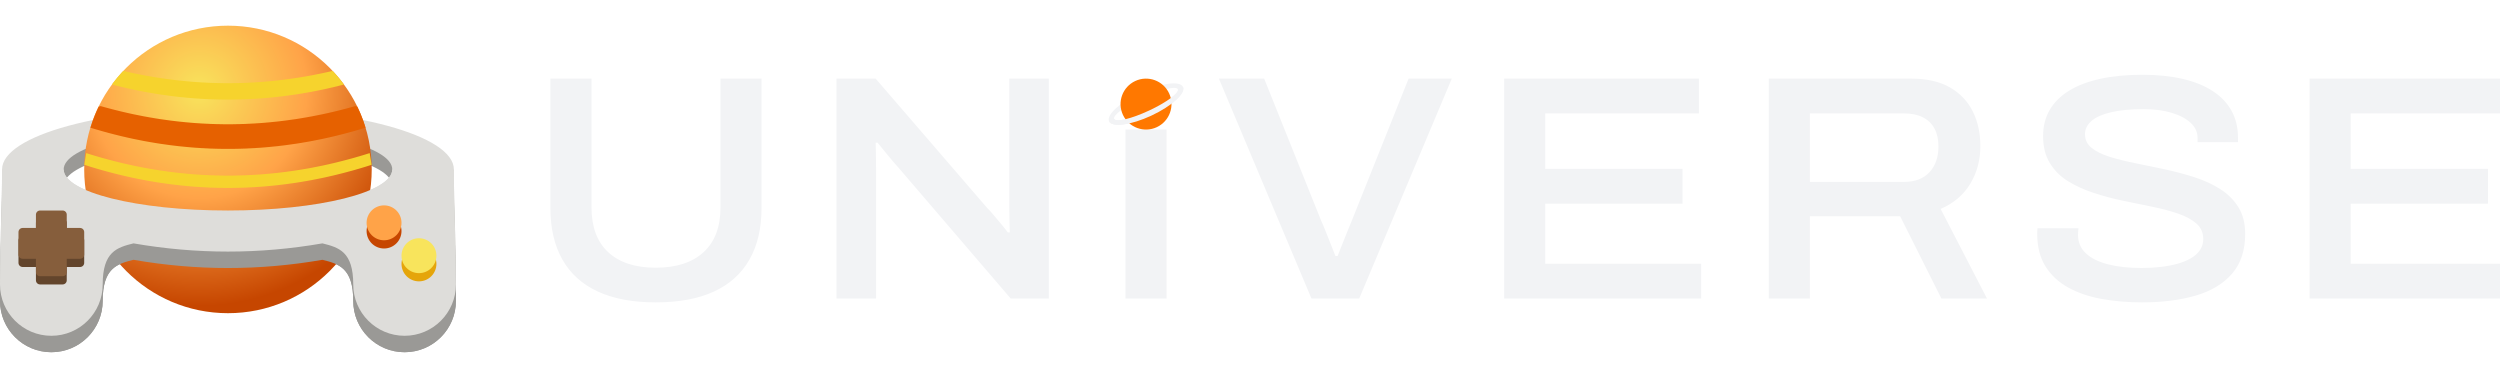
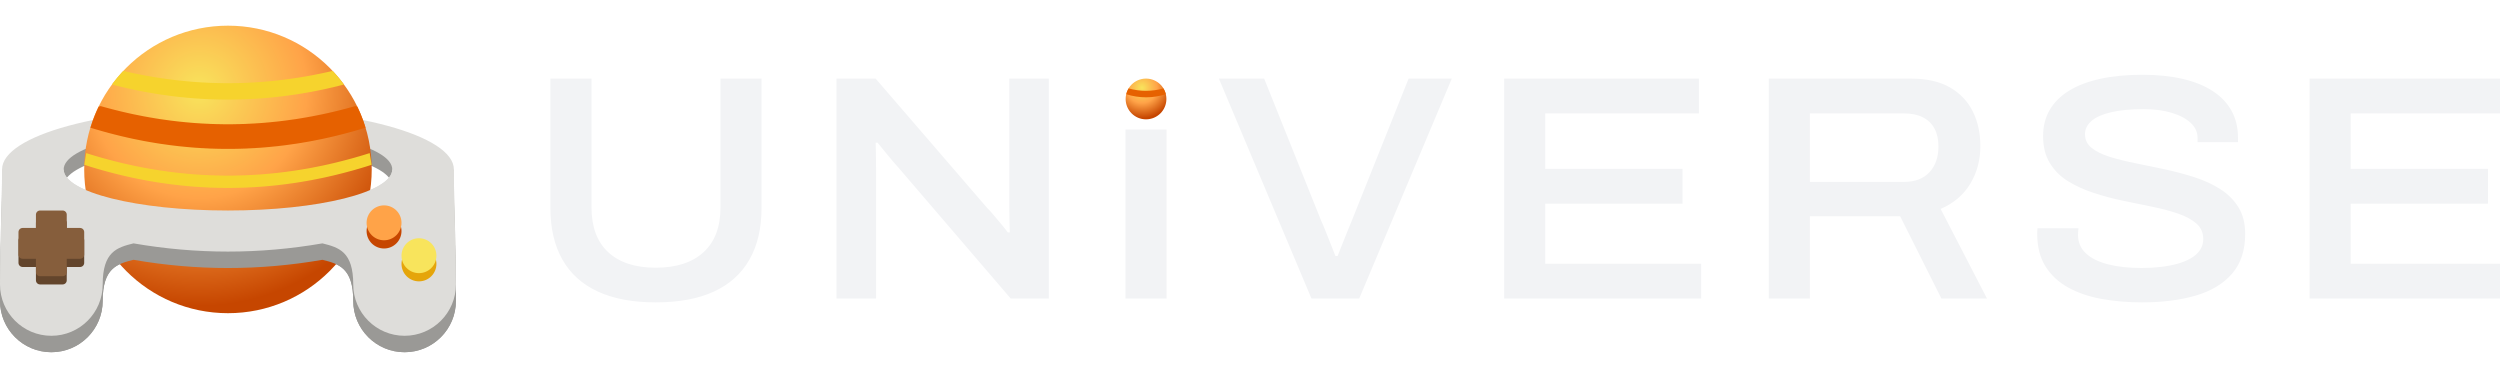
<svg xmlns="http://www.w3.org/2000/svg" width="608.65" height="92" color="#f2f3f5" viewBox="-1 18 608.65 92">
  <defs>
    <radialGradient id="mark-planet" gradientUnits="userSpaceOnUse" cx="57" cy="44.75" r="52.5">
      <stop offset="0" stop-color="#f8e45c" />
      <stop offset="0.5" stop-color="#ffa348" />
      <stop offset="1" stop-color="#c64600" />
    </radialGradient>
  </defs>
  <g transform="translate(-9.5 -4.75)">
    <path d="M55 0A55 15 0 0 0 -55 0C-55 10 -55.5 16 -55.5 28A12.5 12.5 0 0 0 -30.5 28C-30.5 20 -27 19 -23 18Q0 22 23 18C27 19 30.5 20 30.5 28A12.5 12.5 0 0 0 55.5 28C55.5 16 55 10 55 0ZM-40 0a40 10 0 1 1 80 0a40 10 0 1 1 -80 0Z" fill="#9a9996" fill-rule="evenodd" transform="translate(64 68)" />
    <path d="M55 0A55 15 0 0 0 -55 0C-55 10 -55.5 16 -55.5 28A12.5 12.5 0 0 0 -30.5 28C-30.5 20 -27 19 -23 18Q0 22 23 18C27 19 30.5 20 30.5 28A12.5 12.5 0 0 0 55.5 28C55.5 16 55 10 55 0ZM-40 0a40 10 0 1 1 80 0a40 10 0 1 1 -80 0Z" fill="#deddda" fill-rule="evenodd" transform="translate(64 64)" />
    <circle cx="64" cy="64" r="35" fill="url(#mark-planet)" />
    <path d="M35.76 43.33 36 43 36.5 42.35 37 41.73 37.5 41.14 38 40.57 38.5 40.03 39 40.12 39.5 40.24 40 40.35 40.5 40.46 41 40.57 41.5 40.67 42 40.77 42.5 40.87 43 40.97 43.5 41.07 44 41.16 44.5 41.25 45 41.34 45.5 41.42 46 41.51 46.5 41.59 47 41.67 47.5 41.75 48 41.82 48.5 41.89 49 41.96 49.5 42.03 50 42.1 50.5 42.16 51 42.22 51.5 42.28 52 42.34 52.5 42.39 53 42.44 53.5 42.49 54 42.54 54.5 42.58 55 42.63 55.5 42.67 56 42.71 56.5 42.74 57 42.77 57.5 42.81 58 42.83 58.5 42.86 59 42.88 59.5 42.91 60 42.93 60.5 42.94 61 42.96 61.5 42.97 62 42.98 62.5 42.99 63 43 63.5 43 64 43 64.5 43 65 43 65.5 42.99 66 42.98 66.5 42.97 67 42.96 67.5 42.94 68 42.93 68.5 42.91 69 42.88 69.5 42.86 70 42.83 70.5 42.81 71 42.77 71.5 42.74 72 42.71 72.5 42.67 73 42.63 73.5 42.58 74 42.54 74.5 42.49 75 42.44 75.5 42.39 76 42.34 76.5 42.28 77 42.22 77.5 42.16 78 42.1 78.5 42.03 79 41.96 79.5 41.89 80 41.82 80.5 41.75 81 41.67 81.5 41.59 82 41.51 82.5 41.42 83 41.34 83.5 41.25 84 41.16 84.5 41.07 85 40.97 85.5 40.87 86 40.77 86.5 40.67 87 40.57 87.5 40.46 88 40.35 88.5 40.24 89 40.12 89.5 40.03 90 40.57 90.5 41.14 91 41.73 91.5 42.35 92 43 92.24 43.33 L92.24 43.33 92 43.39 91.5 43.52 91 43.64 90.5 43.77 90 43.89 89.5 44.01 89 44.12 88.5 44.24 88 44.35 87.5 44.46 87 44.57 86.5 44.67 86 44.77 85.5 44.87 85 44.97 84.5 45.07 84 45.16 83.5 45.25 83 45.34 82.5 45.42 82 45.51 81.5 45.59 81 45.67 80.5 45.75 80 45.82 79.5 45.89 79 45.96 78.5 46.03 78 46.1 77.5 46.16 77 46.22 76.5 46.28 76 46.34 75.5 46.39 75 46.44 74.5 46.49 74 46.54 73.5 46.58 73 46.63 72.5 46.67 72 46.71 71.5 46.74 71 46.77 70.5 46.81 70 46.83 69.5 46.86 69 46.88 68.5 46.91 68 46.93 67.5 46.94 67 46.96 66.5 46.97 66 46.98 65.5 46.99 65 47 64.5 47 64 47 63.5 47 63 47 62.5 46.99 62 46.98 61.5 46.97 61 46.96 60.5 46.94 60 46.93 59.5 46.91 59 46.88 58.5 46.86 58 46.83 57.5 46.81 57 46.77 56.5 46.74 56 46.71 55.5 46.67 55 46.63 54.5 46.58 54 46.54 53.5 46.49 53 46.44 52.5 46.39 52 46.34 51.5 46.28 51 46.22 50.5 46.16 50 46.1 49.5 46.03 49 45.96 48.5 45.89 48 45.82 47.5 45.75 47 45.67 46.5 45.59 46 45.51 45.5 45.42 45 45.34 44.5 45.25 44 45.16 43.5 45.07 43 44.97 42.5 44.87 42 44.77 41.5 44.67 41 44.57 40.5 44.46 40 44.35 39.5 44.24 39 44.12 38.5 44.01 38 43.89 37.5 43.77 37 43.64 36.5 43.52 36 43.39 35.76 43.33Z" fill="#f6d32d" />
    <path d="M30.51 53.84 31 52.34 31.5 51.01 32 49.82 32.5 48.74 33 48.58 33.5 48.72 34 48.86 34.5 48.99 35 49.13 35.5 49.26 36 49.39 36.5 49.52 37 49.64 37.5 49.77 38 49.89 38.5 50.01 39 50.12 39.5 50.24 40 50.35 40.5 50.46 41 50.57 41.5 50.67 42 50.77 42.5 50.87 43 50.97 43.5 51.07 44 51.16 44.5 51.25 45 51.34 45.5 51.42 46 51.51 46.5 51.59 47 51.67 47.5 51.75 48 51.82 48.5 51.89 49 51.96 49.5 52.03 50 52.1 50.5 52.16 51 52.22 51.5 52.28 52 52.34 52.5 52.39 53 52.44 53.5 52.49 54 52.54 54.5 52.58 55 52.63 55.5 52.67 56 52.71 56.5 52.74 57 52.77 57.5 52.81 58 52.83 58.5 52.86 59 52.88 59.5 52.91 60 52.93 60.5 52.94 61 52.96 61.5 52.97 62 52.98 62.5 52.99 63 53 63.5 53 64 53 64.5 53 65 53 65.5 52.99 66 52.98 66.5 52.97 67 52.96 67.5 52.94 68 52.93 68.5 52.91 69 52.88 69.5 52.86 70 52.83 70.5 52.81 71 52.77 71.5 52.74 72 52.71 72.5 52.67 73 52.63 73.5 52.58 74 52.54 74.5 52.49 75 52.44 75.5 52.39 76 52.34 76.5 52.28 77 52.22 77.5 52.16 78 52.1 78.5 52.03 79 51.96 79.5 51.89 80 51.82 80.5 51.75 81 51.67 81.5 51.59 82 51.51 82.5 51.42 83 51.34 83.5 51.25 84 51.16 84.5 51.07 85 50.97 85.5 50.87 86 50.77 86.5 50.67 87 50.57 87.5 50.46 88 50.35 88.5 50.24 89 50.12 89.5 50.01 90 49.89 90.5 49.77 91 49.64 91.5 49.52 92 49.39 92.5 49.26 93 49.13 93.5 48.99 94 48.86 94.5 48.72 95 48.58 95.5 48.74 96 49.82 96.5 51.01 97 52.34 97.49 53.84 L97.49 53.84 97 53.99 96.5 54.14 96 54.29 95.5 54.43 95 54.58 94.5 54.72 94 54.86 93.5 54.99 93 55.13 92.5 55.26 92 55.39 91.5 55.52 91 55.64 90.5 55.77 90 55.89 89.5 56.01 89 56.12 88.5 56.24 88 56.35 87.5 56.46 87 56.57 86.5 56.67 86 56.77 85.5 56.87 85 56.97 84.5 57.07 84 57.16 83.5 57.25 83 57.34 82.5 57.42 82 57.51 81.5 57.59 81 57.67 80.5 57.75 80 57.82 79.5 57.89 79 57.96 78.5 58.03 78 58.1 77.5 58.16 77 58.22 76.5 58.28 76 58.34 75.5 58.39 75 58.44 74.5 58.49 74 58.54 73.5 58.58 73 58.63 72.5 58.67 72 58.71 71.5 58.74 71 58.77 70.5 58.81 70 58.83 69.5 58.86 69 58.88 68.5 58.91 68 58.93 67.5 58.94 67 58.96 66.5 58.97 66 58.98 65.5 58.99 65 59 64.5 59 64 59 63.5 59 63 59 62.5 58.99 62 58.98 61.5 58.97 61 58.96 60.5 58.94 60 58.93 59.5 58.91 59 58.88 58.5 58.86 58 58.83 57.5 58.81 57 58.77 56.5 58.74 56 58.71 55.5 58.67 55 58.63 54.5 58.58 54 58.54 53.5 58.49 53 58.44 52.5 58.39 52 58.34 51.5 58.28 51 58.22 50.5 58.16 50 58.1 49.5 58.03 49 57.96 48.5 57.89 48 57.82 47.5 57.75 47 57.67 46.5 57.59 46 57.51 45.5 57.42 45 57.34 44.5 57.25 44 57.16 43.5 57.07 43 56.97 42.5 56.87 42 56.77 41.5 56.67 41 56.57 40.5 56.46 40 56.35 39.5 56.24 39 56.12 38.5 56.01 38 55.89 37.5 55.77 37 55.64 36.5 55.52 36 55.39 35.5 55.26 35 55.13 34.5 54.99 34 54.86 33.5 54.72 33 54.58 32.5 54.43 32 54.29 31.5 54.14 31 53.99 30.51 53.84Z" fill="#e66100" />
    <path d="M29.02 62.87 29.5 60.02 30 60.18 30.5 60.34 31 60.49 31.5 60.64 32 60.79 32.5 60.93 33 61.08 33.5 61.22 34 61.36 34.5 61.49 35 61.63 35.5 61.76 36 61.89 36.5 62.02 37 62.14 37.5 62.27 38 62.39 38.5 62.51 39 62.62 39.5 62.74 40 62.85 40.5 62.96 41 63.07 41.5 63.17 42 63.27 42.5 63.37 43 63.47 43.5 63.57 44 63.66 44.5 63.75 45 63.84 45.5 63.92 46 64.01 46.5 64.09 47 64.17 47.5 64.25 48 64.32 48.5 64.39 49 64.46 49.5 64.53 50 64.6 50.5 64.66 51 64.72 51.5 64.78 52 64.84 52.5 64.89 53 64.94 53.5 64.99 54 65.04 54.5 65.08 55 65.13 55.5 65.17 56 65.21 56.5 65.24 57 65.27 57.5 65.31 58 65.33 58.5 65.36 59 65.38 59.5 65.41 60 65.43 60.5 65.44 61 65.46 61.5 65.47 62 65.48 62.5 65.49 63 65.5 63.5 65.5 64 65.5 64.5 65.5 65 65.5 65.5 65.49 66 65.48 66.5 65.47 67 65.46 67.5 65.44 68 65.43 68.5 65.41 69 65.38 69.5 65.36 70 65.33 70.5 65.31 71 65.27 71.5 65.24 72 65.21 72.5 65.17 73 65.13 73.5 65.08 74 65.04 74.5 64.99 75 64.94 75.5 64.89 76 64.84 76.5 64.78 77 64.72 77.5 64.66 78 64.6 78.5 64.53 79 64.46 79.5 64.39 80 64.32 80.5 64.25 81 64.17 81.5 64.09 82 64.01 82.5 63.92 83 63.84 83.5 63.75 84 63.66 84.5 63.57 85 63.47 85.5 63.37 86 63.27 86.5 63.17 87 63.07 87.5 62.96 88 62.85 88.5 62.74 89 62.62 89.5 62.51 90 62.39 90.5 62.27 91 62.14 91.5 62.02 92 61.89 92.5 61.76 93 61.63 93.5 61.49 94 61.36 94.5 61.22 95 61.08 95.5 60.93 96 60.79 96.5 60.64 97 60.49 97.5 60.34 98 60.18 98.5 60.02 98.98 62.87 L98.98 62.87 98.5 63.02 98 63.18 97.5 63.34 97 63.49 96.5 63.64 96 63.79 95.5 63.93 95 64.08 94.5 64.22 94 64.36 93.5 64.49 93 64.63 92.5 64.76 92 64.89 91.5 65.02 91 65.14 90.5 65.27 90 65.39 89.5 65.51 89 65.62 88.5 65.74 88 65.85 87.5 65.96 87 66.07 86.5 66.17 86 66.27 85.5 66.37 85 66.47 84.5 66.57 84 66.66 83.5 66.75 83 66.84 82.5 66.92 82 67.01 81.5 67.09 81 67.17 80.5 67.25 80 67.32 79.5 67.39 79 67.46 78.5 67.53 78 67.6 77.5 67.66 77 67.72 76.5 67.78 76 67.84 75.5 67.89 75 67.94 74.5 67.99 74 68.04 73.5 68.08 73 68.13 72.5 68.17 72 68.21 71.5 68.24 71 68.27 70.5 68.31 70 68.33 69.5 68.36 69 68.38 68.5 68.41 68 68.43 67.5 68.44 67 68.46 66.5 68.47 66 68.48 65.5 68.49 65 68.5 64.5 68.5 64 68.5 63.5 68.5 63 68.5 62.5 68.49 62 68.48 61.5 68.47 61 68.46 60.5 68.44 60 68.43 59.5 68.41 59 68.38 58.5 68.36 58 68.33 57.5 68.31 57 68.27 56.5 68.24 56 68.21 55.5 68.17 55 68.13 54.5 68.08 54 68.04 53.5 67.99 53 67.94 52.5 67.89 52 67.84 51.5 67.78 51 67.72 50.5 67.66 50 67.6 49.5 67.53 49 67.46 48.5 67.39 48 67.32 47.5 67.25 47 67.17 46.5 67.09 46 67.01 45.5 66.92 45 66.84 44.5 66.75 44 66.66 43.5 66.57 43 66.47 42.5 66.37 42 66.27 41.5 66.17 41 66.07 40.5 65.96 40 65.85 39.5 65.74 39 65.62 38.5 65.51 38 65.39 37.5 65.27 37 65.14 36.5 65.02 36 64.89 35.5 64.76 35 64.63 34.5 64.49 34 64.36 33.5 64.22 33 64.08 32.5 63.93 32 63.79 31.5 63.64 31 63.49 30.5 63.34 30 63.18 29.5 63.02 29.02 62.87Z" fill="#f6d32d" />
    <path d="M-55 0C-55 10 -55.5 16 -55.5 28A12.5 12.5 0 0 0 -30.5 28C-30.5 20 -27 19 -23 18Q0 22 23 18C27 19 30.5 20 30.5 28A12.5 12.5 0 0 0 55.5 28C55.5 16 55 10 55 0ZM-40 0A40 10 0 0 0 40 0Z" fill="#9a9996" fill-rule="evenodd" transform="translate(64 68)" />
    <path d="M-55 0C-55 10 -55.5 16 -55.5 28A12.5 12.5 0 0 0 -30.5 28C-30.5 20 -27 19 -23 18Q0 22 23 18C27 19 30.5 20 30.5 28A12.5 12.5 0 0 0 55.5 28C55.5 16 55 10 55 0ZM-40 0A40 10 0 0 0 40 0Z" fill="#deddda" fill-rule="evenodd" transform="translate(64 64)" />
    <g transform="translate(64 64)">
      <path d="M-45.75 13h5.5v4.25h4.25v5.5h-4.25v4.25h-5.5v-4.25h-4.25v-5.5h4.25Z" fill="#63452c" stroke="#63452c" stroke-width="2" stroke-linejoin="round" />
      <path d="M-45.75 11h5.5v4.25h4.25v5.5h-4.25v4.25h-5.5v-4.25h-4.25v-5.5h4.25Z" fill="#865e3c" stroke="#865e3c" stroke-width="2" stroke-linejoin="round" />
      <circle cx="38" cy="15" r="4.25" fill="#c64600" />
      <circle cx="38" cy="13" r="4.25" fill="#ffa348" />
      <circle cx="46.5" cy="23" r="4.25" fill="#e5a50a" />
      <circle cx="46.5" cy="21" r="4.25" fill="#f8e45c" />
    </g>
  </g>
  <g transform="translate(133 90.68) scale(0.78)">
    <path d="M32.88 1.2Q22.14 1.2 14.81 -2.18Q7.47 -5.57 3.74 -12.17Q0 -18.77 0 -28.26V-68.64H12.83V-28.47Q12.83 -19.29 18.05 -14.46Q23.27 -9.62 32.88 -9.62Q42.52 -9.62 47.8 -14.46Q53.09 -19.29 53.09 -28.47V-68.64H65.9V-28.26Q65.9 -18.77 62.14 -12.17Q58.38 -5.57 51.05 -2.18Q43.73 1.2 32.88 1.2ZM89.3 0V-68.64H101.52L136.28 -28.33Q137.16 -27.49 138.35 -26.05Q139.55 -24.62 140.77 -23.17Q141.99 -21.72 142.76 -20.65H143.39Q143.35 -22.41 143.29 -24.6Q143.23 -26.78 143.23 -28.48V-68.64H155.58V0H143.68L108.73 -40.75Q107.08 -42.56 105.14 -44.95Q103.21 -47.34 102.12 -48.65H101.53Q101.57 -47.25 101.61 -44.96Q101.65 -42.68 101.65 -40.05V0H89.3ZM237.55 0 208.66 -68.64H222.79L240.49 -24.5Q241.27 -22.8 242.09 -20.7Q242.91 -18.59 243.7 -16.65Q244.49 -14.7 245.03 -13.27H245.71Q246.25 -14.61 246.99 -16.51Q247.73 -18.41 248.58 -20.49Q249.42 -22.57 250.19 -24.42L267.87 -68.64H281.35L252.45 0H237.55ZM297.7 0V-68.64H358.49V-57.78H310.52V-40.47H353.37V-29.61H310.52V-10.86H359.18V0H297.7ZM380.3 0V-68.64H424.75Q432.04 -68.64 436.81 -65.91Q441.57 -63.18 443.95 -58.43Q446.33 -53.68 446.33 -47.58Q446.33 -41.05 443.19 -35.84Q440.06 -30.62 433.93 -27.97L448.4 0H434.17L421.3 -25.67H393.12V0H380.3ZM393.12 -36.4H422.48Q427.63 -36.4 430.44 -39.42Q433.25 -42.44 433.25 -47.46Q433.25 -50.74 432.02 -53.04Q430.79 -55.34 428.39 -56.56Q426 -57.78 422.48 -57.78H393.12V-36.4ZM496.75 1.2Q490.13 1.2 484.2 0.13Q478.27 -0.94 473.74 -3.44Q469.22 -5.94 466.64 -10.06Q464.07 -14.19 464.07 -20.31Q464.07 -20.75 464.1 -21.2Q464.12 -21.66 464.17 -21.94H476.97Q476.91 -21.61 476.86 -21.03Q476.81 -20.45 476.81 -19.85Q476.81 -16.45 479.24 -14.14Q481.66 -11.84 486.16 -10.68Q490.65 -9.53 496.68 -9.53Q499.75 -9.53 502.59 -9.86Q505.43 -10.18 507.84 -10.85Q510.26 -11.52 512.08 -12.59Q513.89 -13.65 514.89 -15.14Q515.9 -16.63 515.9 -18.55Q515.9 -21.51 513.8 -23.38Q511.7 -25.24 508.14 -26.47Q504.58 -27.7 500.11 -28.62Q495.65 -29.54 490.9 -30.52Q486.16 -31.5 481.69 -32.97Q477.22 -34.44 473.66 -36.64Q470.1 -38.85 468.01 -42.3Q465.91 -45.74 465.91 -50.69Q465.91 -55.3 467.98 -58.87Q470.05 -62.45 474.06 -64.89Q478.07 -67.34 483.81 -68.59Q489.55 -69.84 496.9 -69.84Q503.95 -69.84 509.49 -68.55Q515.03 -67.26 518.89 -64.74Q522.74 -62.22 524.74 -58.58Q526.74 -54.94 526.74 -50.24V-48.81H514.13V-50.12Q514.13 -52.83 511.99 -54.82Q509.86 -56.82 506.08 -57.96Q502.3 -59.11 497.33 -59.11Q491.16 -59.11 487.09 -58.14Q483.02 -57.18 481.01 -55.42Q478.99 -53.66 478.99 -51.29Q478.99 -48.69 481.09 -47Q483.19 -45.32 486.75 -44.21Q490.32 -43.11 494.78 -42.22Q499.25 -41.33 503.99 -40.31Q508.73 -39.28 513.2 -37.85Q517.67 -36.41 521.23 -34.14Q524.79 -31.87 526.89 -28.48Q528.99 -25.08 528.99 -20.2Q528.99 -12.45 524.87 -7.73Q520.76 -3.01 513.49 -0.9Q506.22 1.2 496.75 1.2ZM549.1 0V-68.64H609.89V-57.78H561.92V-40.47H604.77V-29.61H561.92V-10.86H610.58V0H549.1ZM179.5 0H192.32V-52.74H179.5Z" fill="currentColor" />
-     <g transform="translate(185.91 -60.69) rotate(-25)">
-       <path d="M-12.72 0a12.72 3.97 0 1 0 25.44 0a12.72 3.97 0 1 0 -25.44 0ZM-10.97 0a10.97 2.23 0 1 1 21.94 0a10.97 2.23 0 1 1 -21.94 0Z" fill="currentColor" />
-       <circle r="7.95" fill="#ff7800" />
-       <path d="M-12.72 0a12.72 3.97 0 1 0 25.44 0a12.72 3.97 0 1 0 -25.44 0ZM-10.97 0a10.97 2.23 0 1 1 21.94 0a10.97 2.23 0 1 1 -21.94 0Z" fill="currentColor" clip-path="url(#universe-dark-front)" />
-       <clipPath id="universe-dark-front">
-         <rect x="-25.44" y="0" width="50.87" height="25.44" />
-       </clipPath>
+     <g transform="translate(185.91 -62.29)">
+       <circle r="6.36" fill="url(#universe-dark-dot)" />
+       <path d="M-5.44 -3.29Q0 -1.79 5.44 -3.29A6.36 6.36 0 0 1 6.19 -1.48Q0 0.46 -6.19 -1.48A6.36 6.36 0 0 1 -5.44 -3.29Z" fill="#e66100" />
+       <radialGradient id="universe-dark-dot" cx="0.4" cy="0.225" r="0.75">
+         <stop offset="0" stop-color="#f8e45c" />
+         <stop offset="0.5" stop-color="#ffa348" />
+         <stop offset="1" stop-color="#c64600" />
+       </radialGradient>
    </g>
  </g>
</svg>
